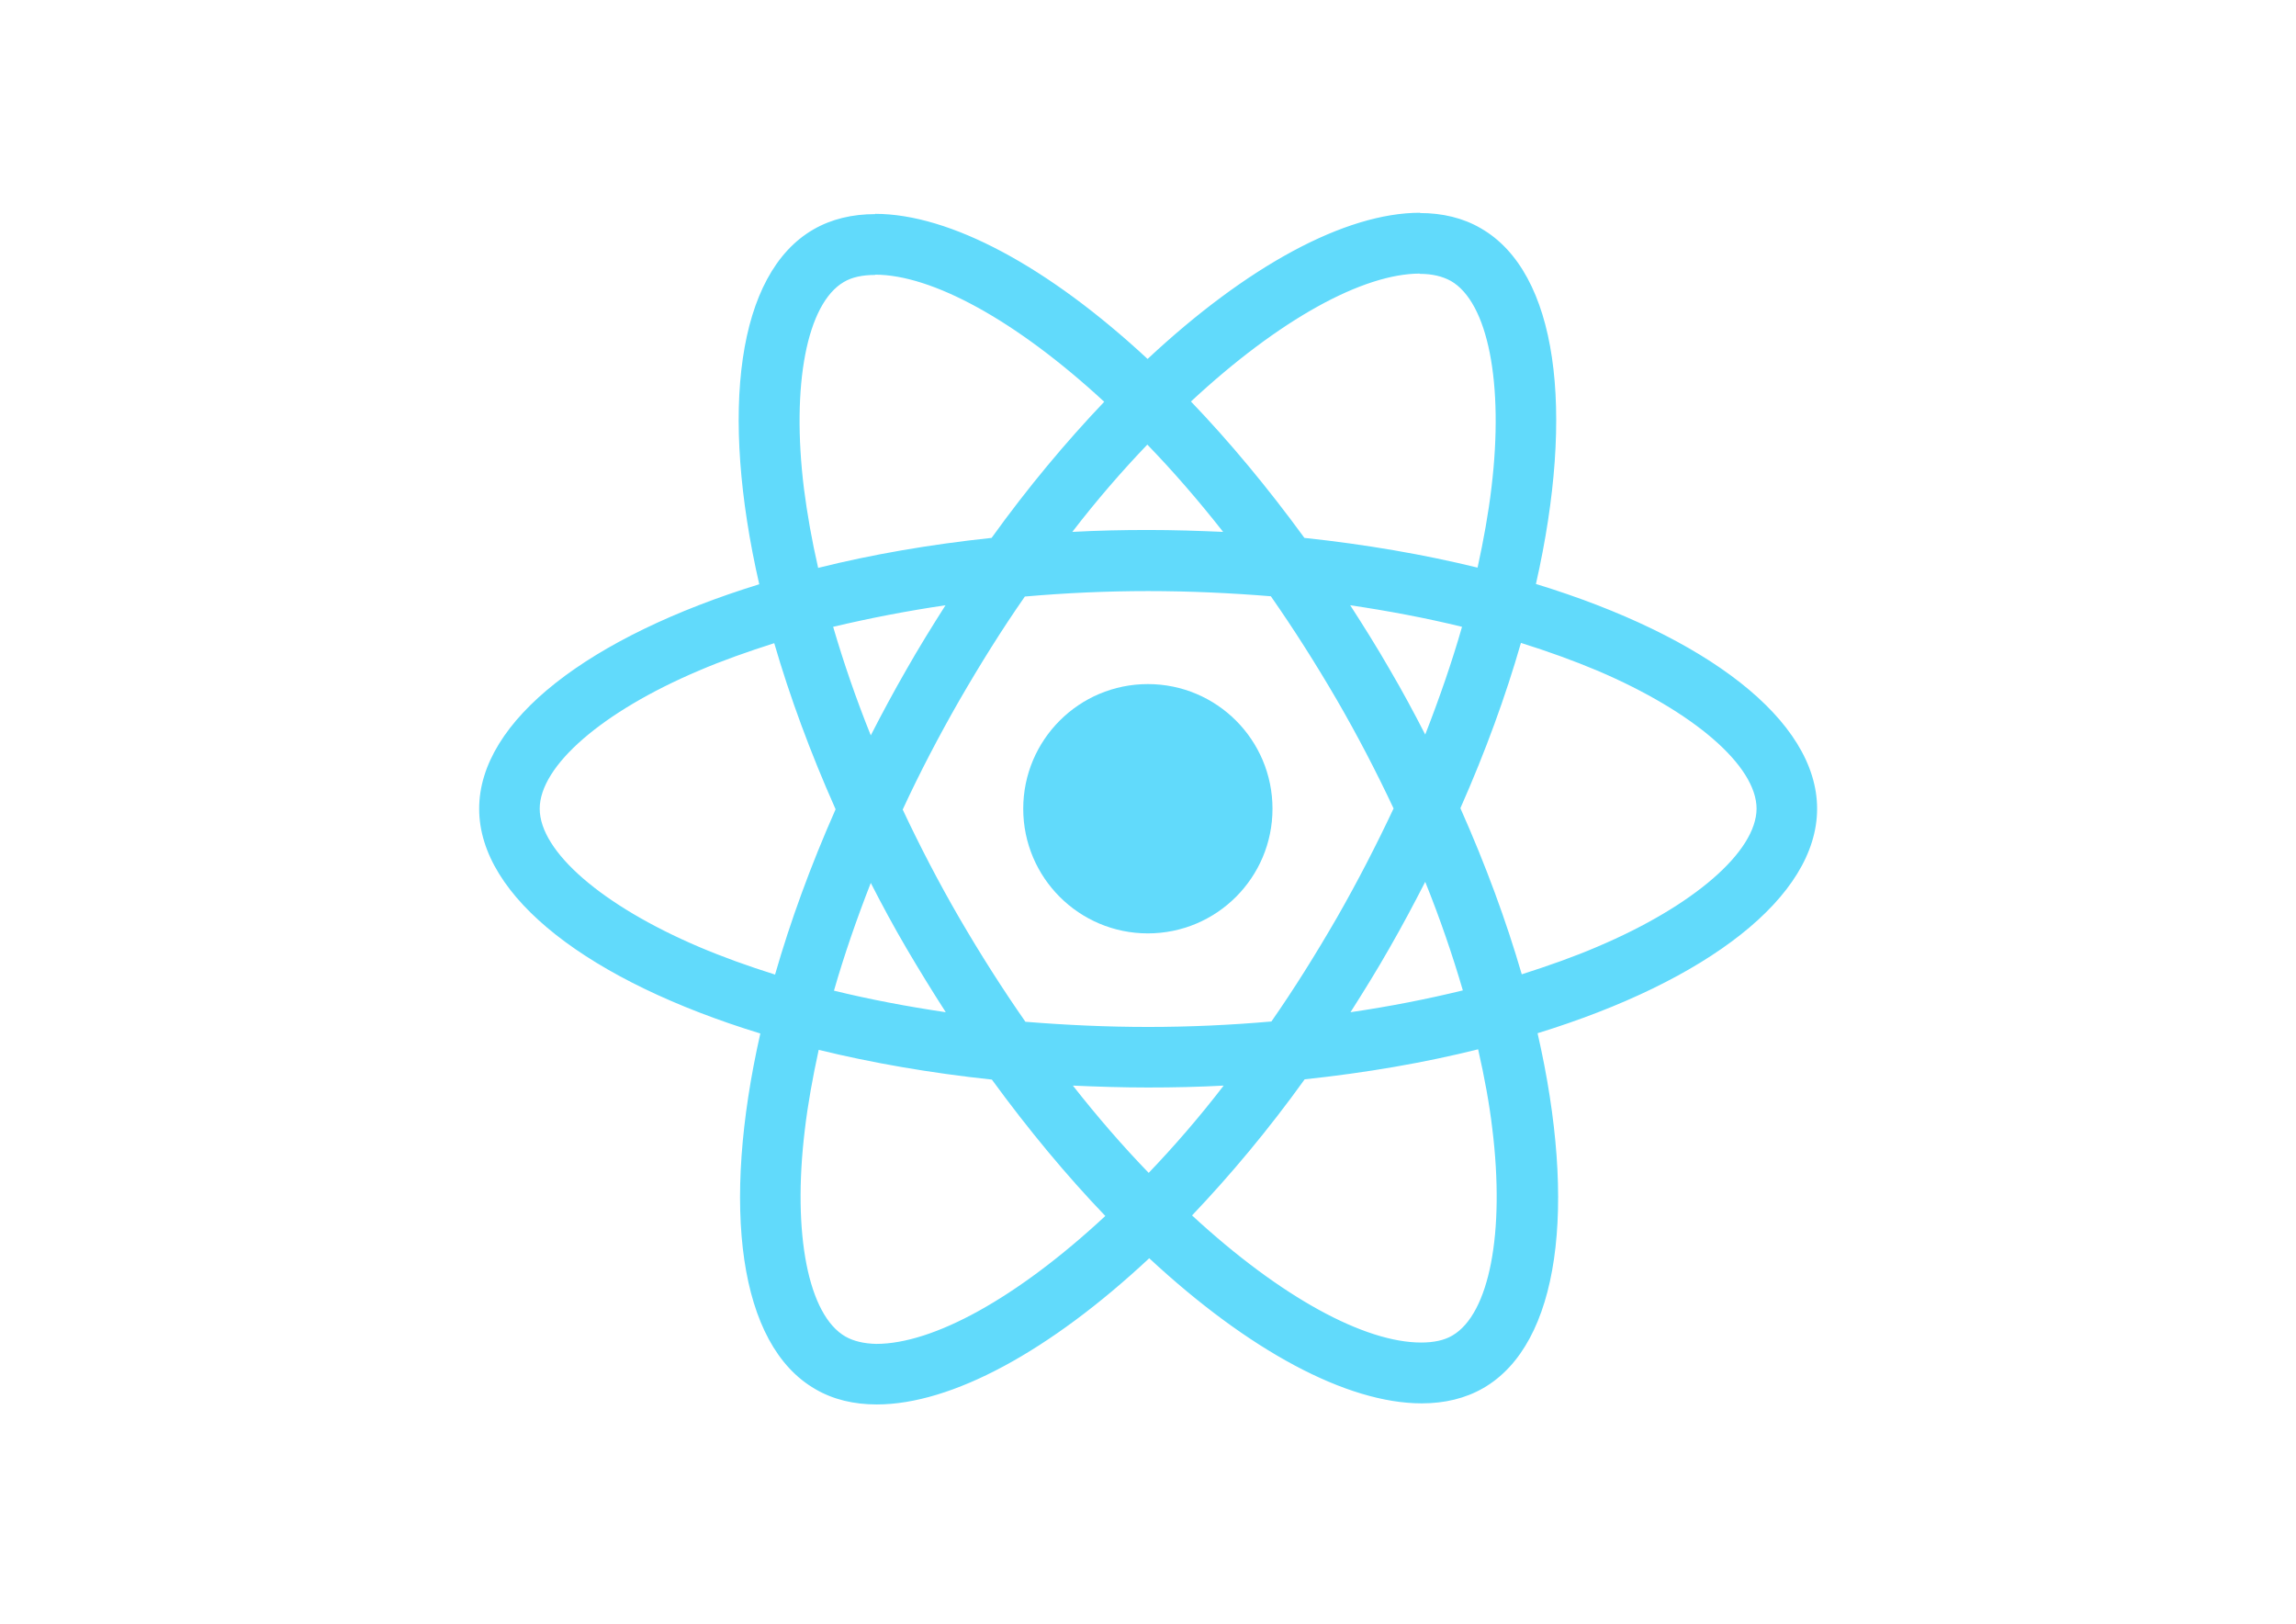
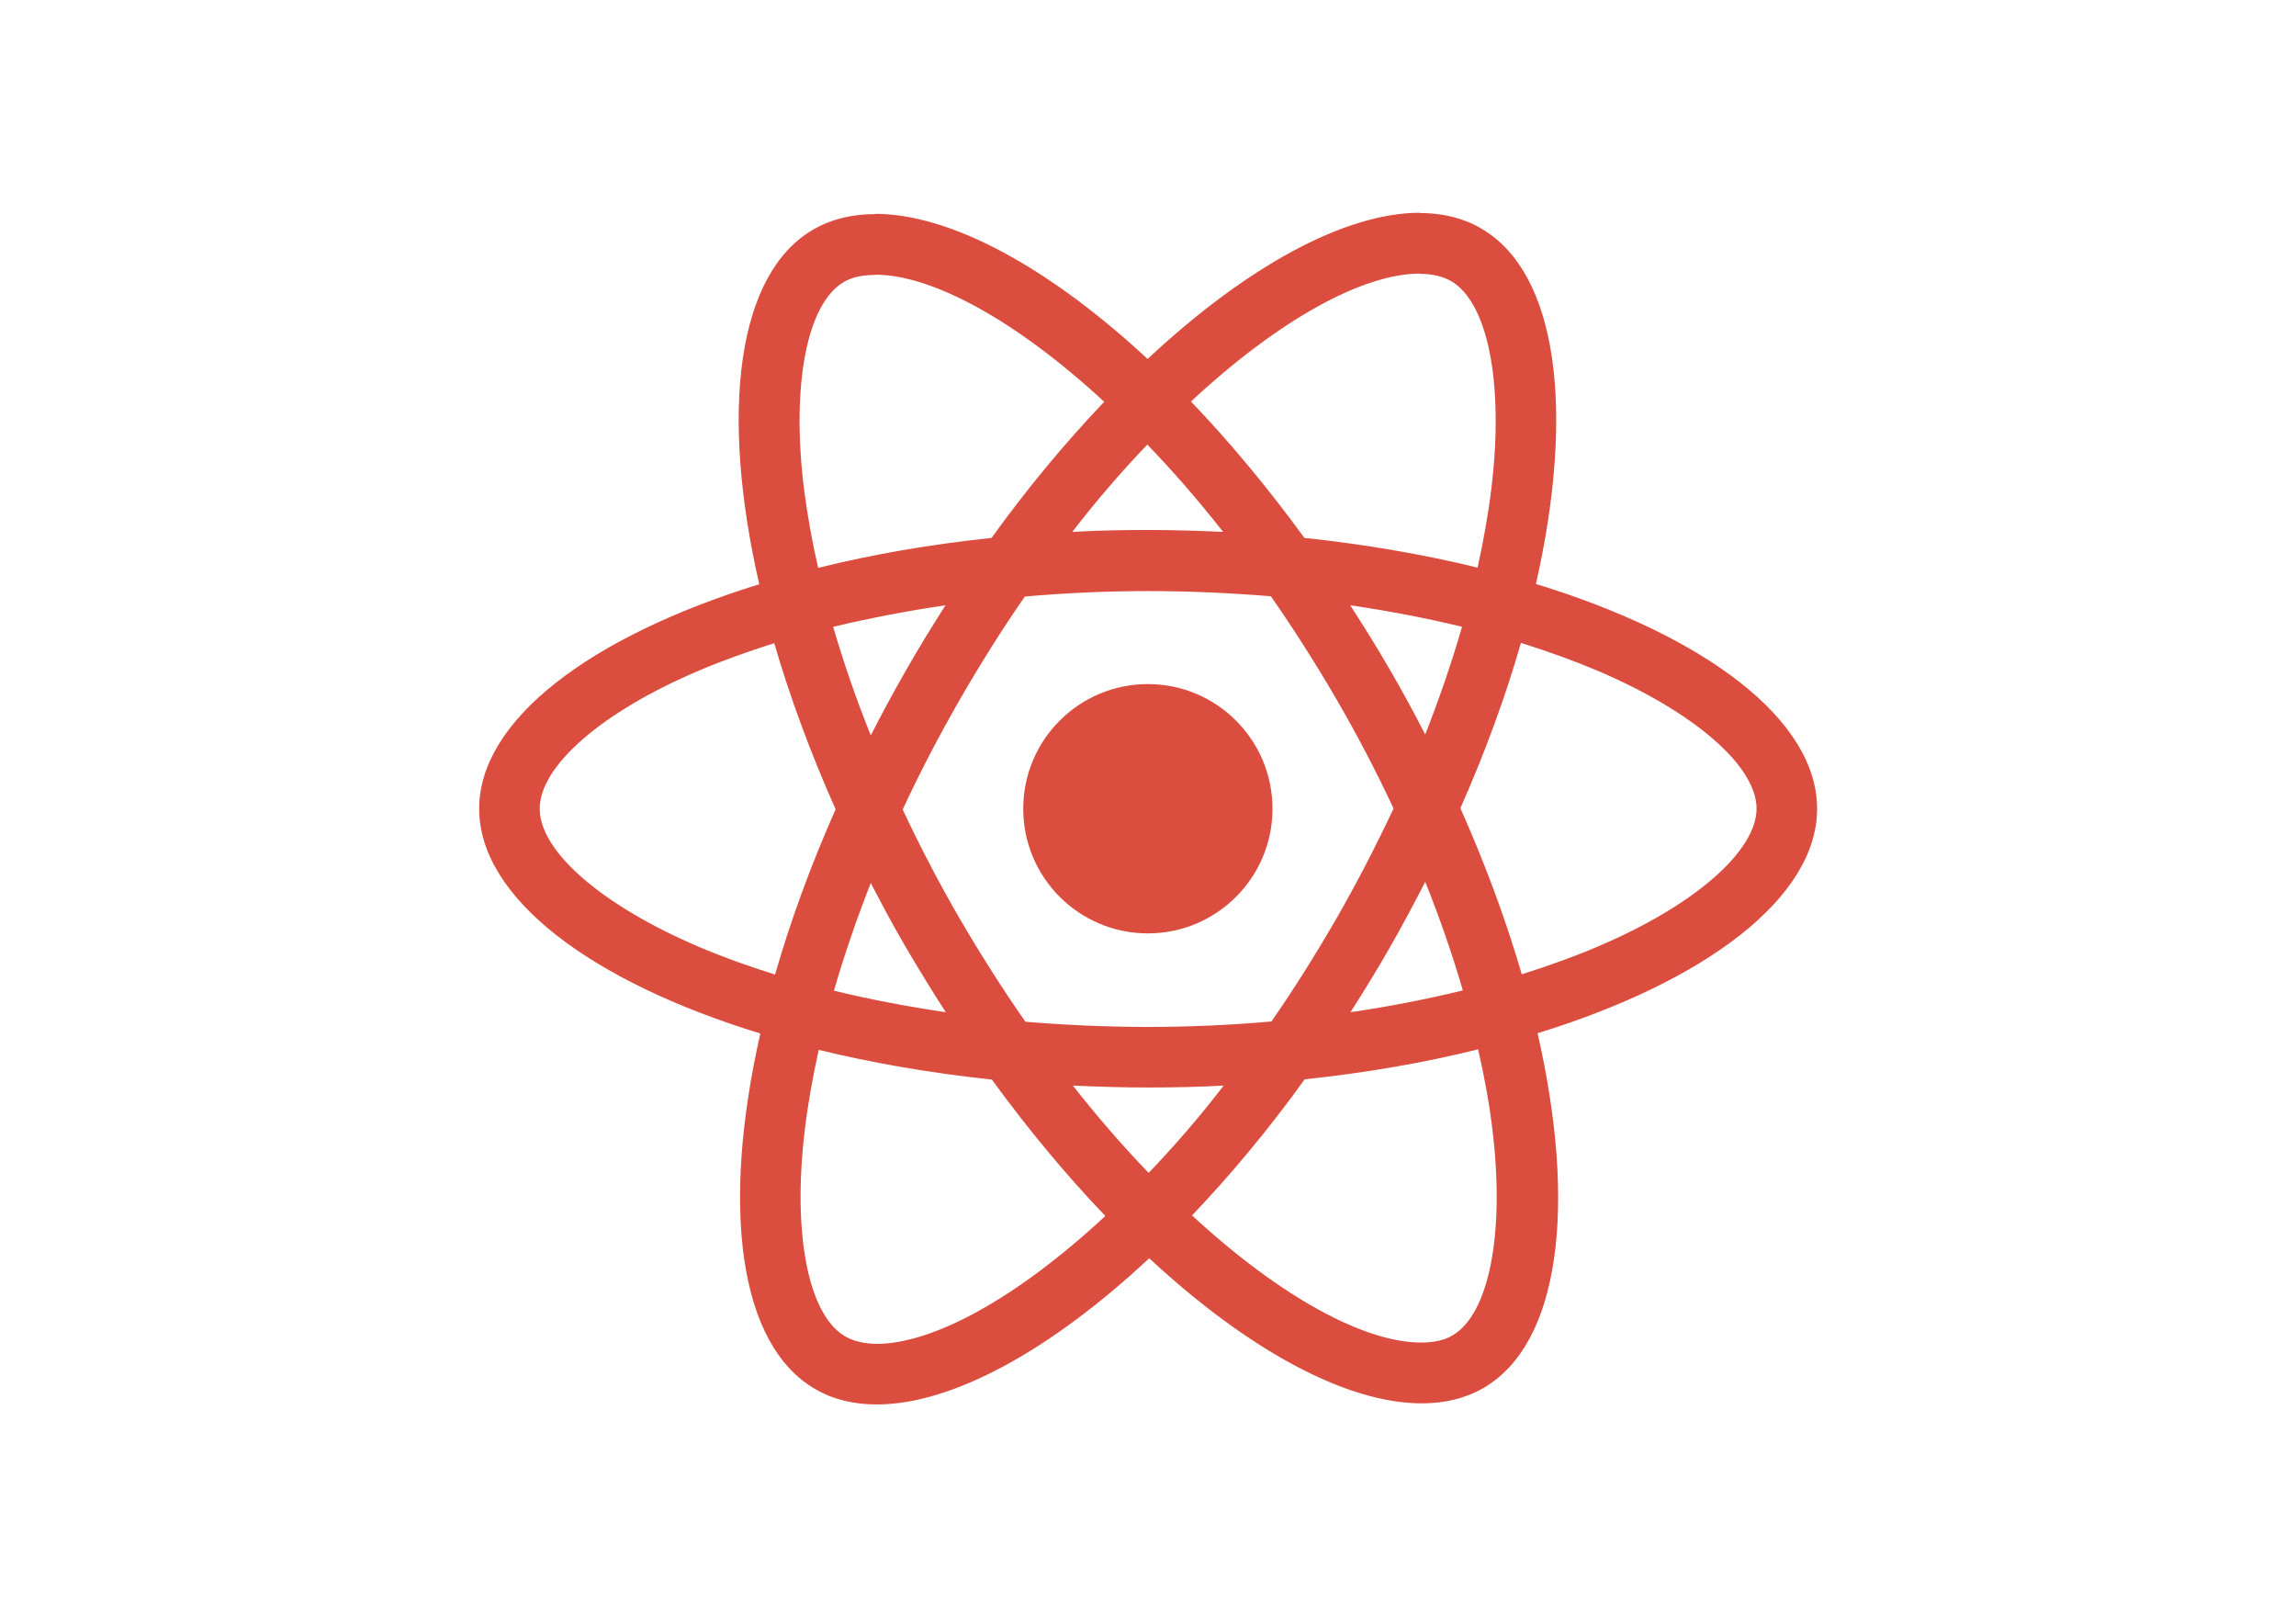
<svg xmlns="http://www.w3.org/2000/svg" viewBox="0 0 841.9 595.3">
-   <g fill="#61DAFB">
+   <g fill="#db4d3f">
    <path d="M666.3 296.5c0-32.5-40.7-63.3-103.1-82.4 14.4-63.6 8-114.2-20.2-130.4-6.5-3.8-14.1-5.6-22.4-5.6v22.3c4.6 0 8.3.9 11.4 2.6 13.6 7.8 19.5 37.5 14.9 75.7-1.1 9.4-2.9 19.3-5.1 29.4-19.6-4.8-41-8.5-63.5-10.9-13.5-18.5-27.5-35.3-41.6-50 32.6-30.3 63.2-46.9 84-46.9V78c-27.5 0-63.5 19.6-99.9 53.6-36.4-33.8-72.4-53.2-99.9-53.2v22.3c20.7 0 51.4 16.5 84 46.6-14 14.7-28 31.4-41.3 49.9-22.6 2.4-44 6.1-63.6 11-2.3-10-4-19.7-5.2-29-4.7-38.2 1.1-67.9 14.6-75.8 3-1.8 6.9-2.6 11.5-2.6V78.5c-8.4 0-16 1.8-22.6 5.6-28.1 16.2-34.4 66.7-19.9 130.1-62.2 19.2-102.7 49.9-102.7 82.3 0 32.5 40.7 63.3 103.1 82.4-14.4 63.6-8 114.2 20.2 130.4 6.5 3.8 14.1 5.6 22.5 5.6 27.5 0 63.5-19.6 99.9-53.6 36.4 33.8 72.4 53.2 99.9 53.2 8.4 0 16-1.8 22.6-5.6 28.1-16.2 34.4-66.7 19.9-130.1 62-19.1 102.5-49.9 102.5-82.3zm-130.2-66.7c-3.7 12.9-8.3 26.2-13.5 39.5-4.1-8-8.4-16-13.1-24-4.6-8-9.5-15.8-14.4-23.4 14.2 2.1 27.9 4.7 41 7.9zm-45.8 106.5c-7.8 13.5-15.8 26.3-24.1 38.2-14.9 1.3-30 2-45.2 2-15.1 0-30.2-.7-45-1.9-8.3-11.9-16.4-24.6-24.2-38-7.6-13.1-14.5-26.4-20.8-39.8 6.2-13.4 13.2-26.8 20.7-39.9 7.8-13.5 15.8-26.3 24.1-38.2 14.9-1.3 30-2 45.2-2 15.1 0 30.2.7 45 1.9 8.3 11.9 16.4 24.6 24.2 38 7.6 13.1 14.5 26.4 20.8 39.8-6.3 13.4-13.2 26.8-20.7 39.9zm32.3-13c5.4 13.4 10 26.8 13.8 39.8-13.1 3.2-26.9 5.9-41.2 8 4.9-7.7 9.8-15.6 14.4-23.7 4.6-8 8.9-16.1 13-24.1zM421.2 430c-9.3-9.6-18.6-20.3-27.8-32 9 .4 18.2.7 27.5.7 9.4 0 18.7-.2 27.8-.7-9 11.7-18.3 22.4-27.5 32zm-74.4-58.9c-14.2-2.1-27.9-4.7-41-7.9 3.7-12.9 8.3-26.2 13.5-39.5 4.1 8 8.4 16 13.1 24 4.7 8 9.5 15.8 14.4 23.4zM420.7 163c9.3 9.6 18.6 20.3 27.8 32-9-.4-18.2-.7-27.5-.7-9.4 0-18.7.2-27.8.7 9-11.7 18.3-22.4 27.5-32zm-74 58.9c-4.9 7.7-9.8 15.6-14.4 23.7-4.6 8-8.9 16-13 24-5.4-13.4-10-26.8-13.8-39.8 13.1-3.1 26.9-5.8 41.2-7.9zm-90.5 125.2c-35.4-15.1-58.3-34.9-58.3-50.6 0-15.7 22.9-35.6 58.3-50.6 8.6-3.7 18-7 27.7-10.1 5.7 19.6 13.2 40 22.5 60.9-9.2 20.8-16.6 41.1-22.2 60.6-9.9-3.1-19.3-6.5-28-10.2zM310 490c-13.6-7.8-19.5-37.5-14.9-75.7 1.1-9.4 2.9-19.3 5.1-29.4 19.6 4.8 41 8.5 63.5 10.9 13.5 18.5 27.5 35.3 41.6 50-32.6 30.3-63.2 46.9-84 46.9-4.5-.1-8.3-1-11.3-2.7zm237.2-76.2c4.7 38.2-1.1 67.9-14.6 75.8-3 1.8-6.9 2.6-11.5 2.6-20.7 0-51.4-16.5-84-46.6 14-14.7 28-31.4 41.3-49.9 22.6-2.4 44-6.1 63.6-11 2.3 10.1 4.1 19.8 5.2 29.1zm38.5-66.7c-8.6 3.7-18 7-27.7 10.1-5.7-19.6-13.2-40-22.5-60.9 9.2-20.8 16.6-41.1 22.2-60.6 9.9 3.1 19.3 6.5 28.1 10.2 35.4 15.1 58.3 34.9 58.3 50.6-.1 15.7-23 35.6-58.4 50.6zM320.8 78.4z" />
    <circle cx="420.9" cy="296.5" r="45.7" />
    <path d="M520.5 78.1z" />
  </g>
</svg>
